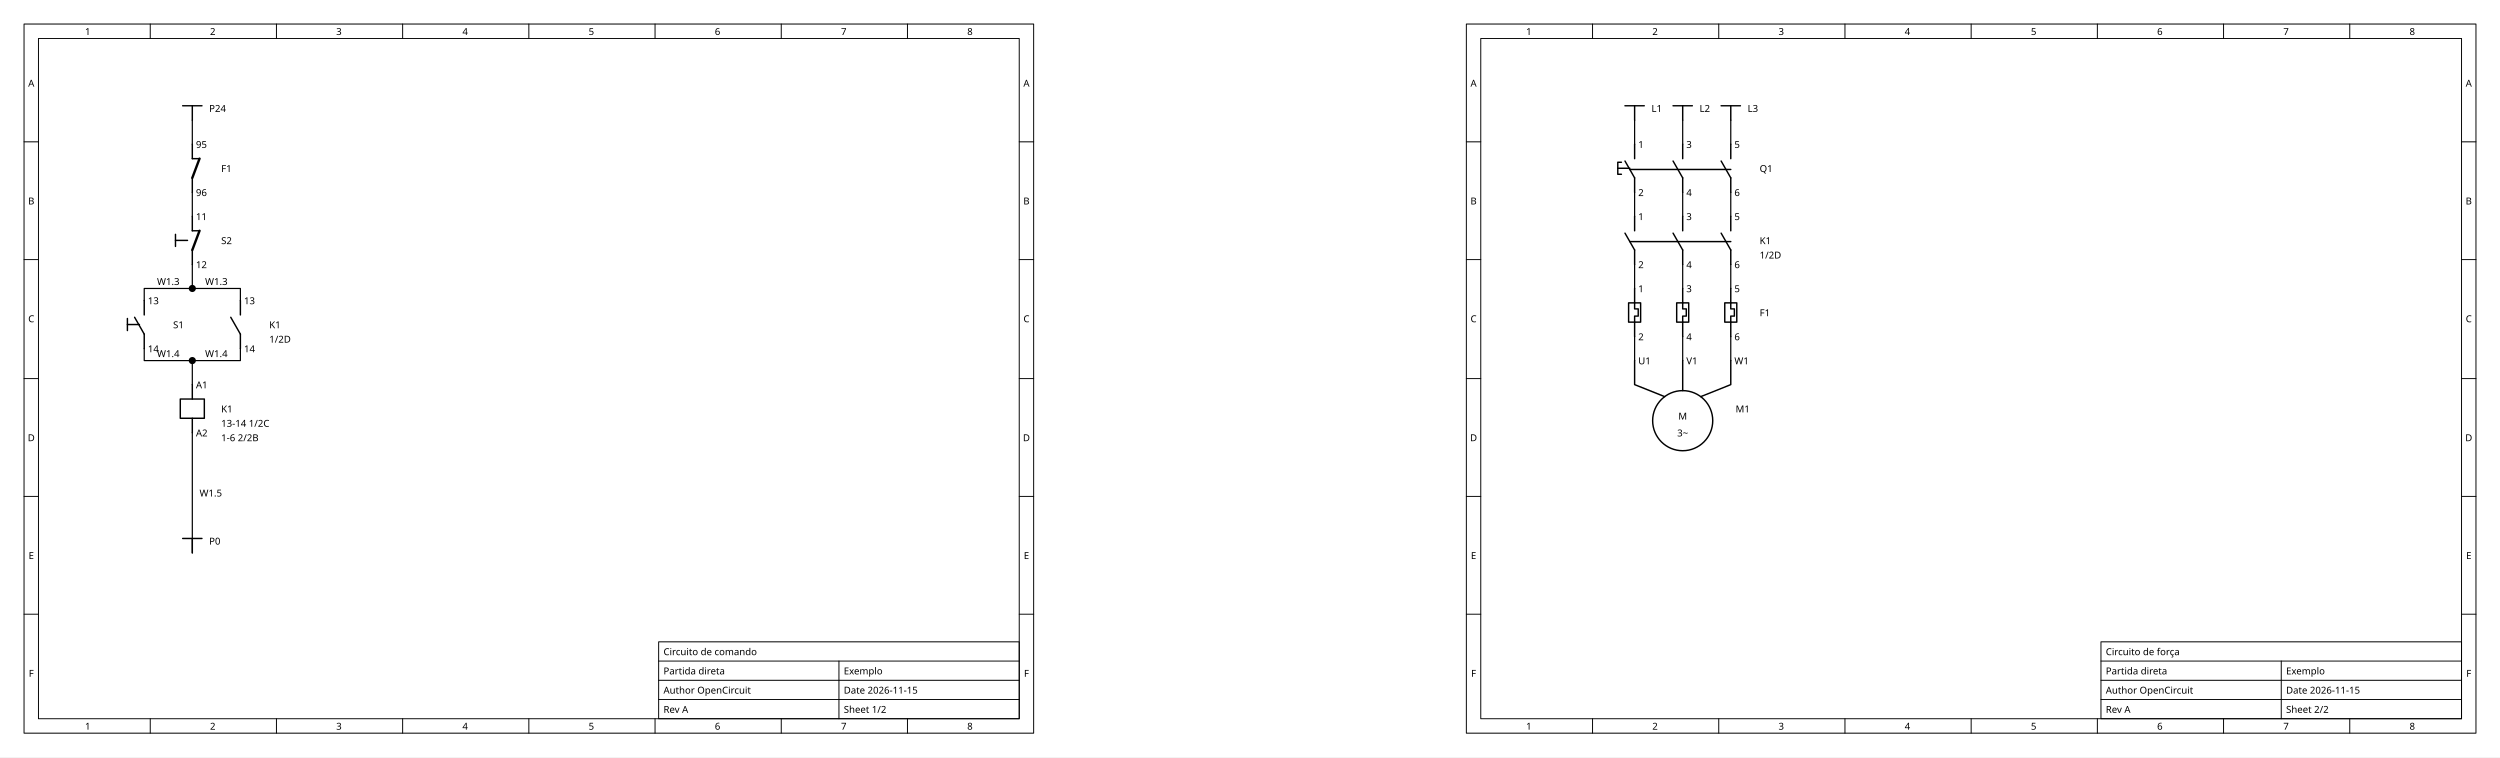
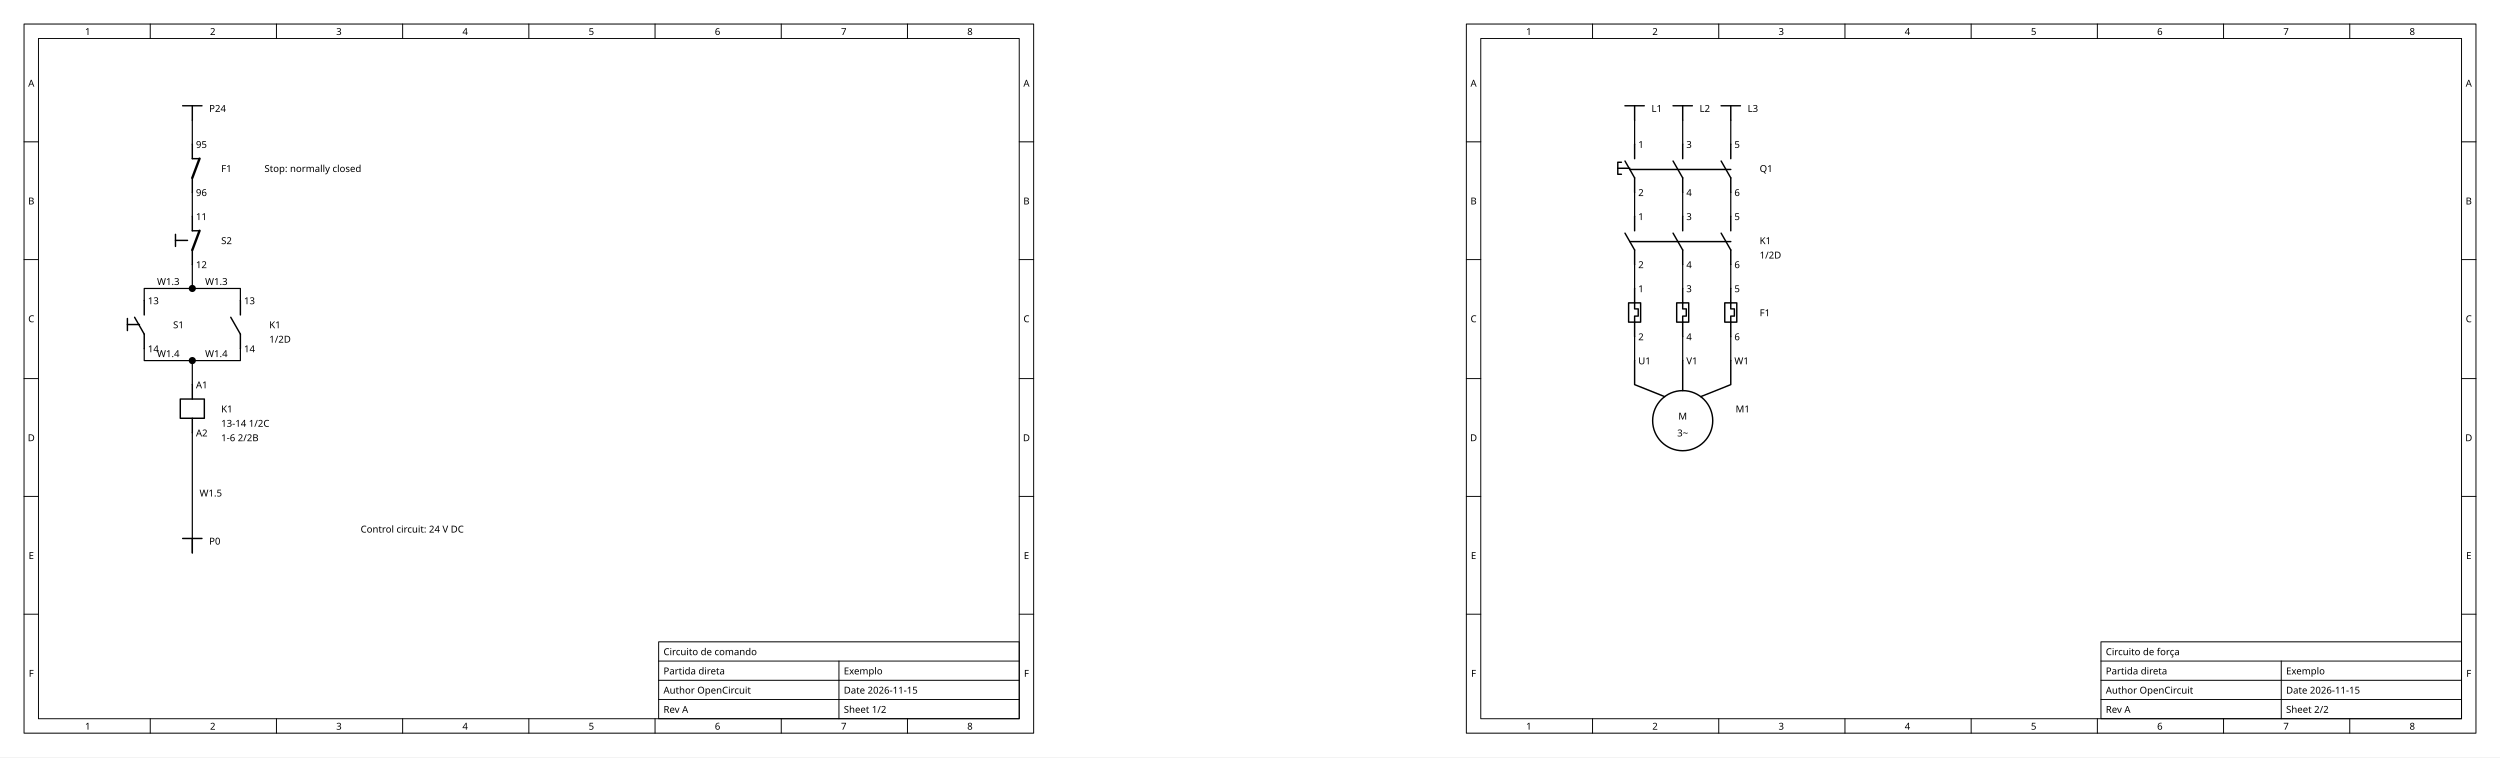
<svg xmlns="http://www.w3.org/2000/svg" version="1.1" viewBox="-160 -100 2080 630" width="2080" height="630" stroke-linecap="round" stroke-linejoin="round">
  <rect x="-160" y="-100" width="2080" height="630" fill="#ffffff" />
  <rect x="-140" y="-80" width="840" height="590" fill="none" stroke="#000000" stroke-width="0.8" />
  <rect x="-128" y="-68" width="816" height="566" fill="none" stroke="#000000" stroke-width="0.8" />
  <text x="-87" y="-74" text-anchor="middle" dominant-baseline="central" font-family="sans-serif" font-size="8" fill="#000000">1</text>
  <text x="-87" y="504" text-anchor="middle" dominant-baseline="central" font-family="sans-serif" font-size="8" fill="#000000">1</text>
  <line x1="-35" y1="-80" x2="-35" y2="-68" fill="none" stroke="#000000" stroke-width="0.8" />
  <line x1="-35" y1="498" x2="-35" y2="510" fill="none" stroke="#000000" stroke-width="0.8" />
  <text x="17" y="-74" text-anchor="middle" dominant-baseline="central" font-family="sans-serif" font-size="8" fill="#000000">2</text>
  <text x="17" y="504" text-anchor="middle" dominant-baseline="central" font-family="sans-serif" font-size="8" fill="#000000">2</text>
  <line x1="70" y1="-80" x2="70" y2="-68" fill="none" stroke="#000000" stroke-width="0.8" />
  <line x1="70" y1="498" x2="70" y2="510" fill="none" stroke="#000000" stroke-width="0.8" />
  <text x="122" y="-74" text-anchor="middle" dominant-baseline="central" font-family="sans-serif" font-size="8" fill="#000000">3</text>
  <text x="122" y="504" text-anchor="middle" dominant-baseline="central" font-family="sans-serif" font-size="8" fill="#000000">3</text>
  <line x1="175" y1="-80" x2="175" y2="-68" fill="none" stroke="#000000" stroke-width="0.8" />
  <line x1="175" y1="498" x2="175" y2="510" fill="none" stroke="#000000" stroke-width="0.8" />
  <text x="227" y="-74" text-anchor="middle" dominant-baseline="central" font-family="sans-serif" font-size="8" fill="#000000">4</text>
  <text x="227" y="504" text-anchor="middle" dominant-baseline="central" font-family="sans-serif" font-size="8" fill="#000000">4</text>
  <line x1="280" y1="-80" x2="280" y2="-68" fill="none" stroke="#000000" stroke-width="0.8" />
  <line x1="280" y1="498" x2="280" y2="510" fill="none" stroke="#000000" stroke-width="0.8" />
  <text x="332" y="-74" text-anchor="middle" dominant-baseline="central" font-family="sans-serif" font-size="8" fill="#000000">5</text>
  <text x="332" y="504" text-anchor="middle" dominant-baseline="central" font-family="sans-serif" font-size="8" fill="#000000">5</text>
  <line x1="385" y1="-80" x2="385" y2="-68" fill="none" stroke="#000000" stroke-width="0.8" />
  <line x1="385" y1="498" x2="385" y2="510" fill="none" stroke="#000000" stroke-width="0.8" />
  <text x="437" y="-74" text-anchor="middle" dominant-baseline="central" font-family="sans-serif" font-size="8" fill="#000000">6</text>
  <text x="437" y="504" text-anchor="middle" dominant-baseline="central" font-family="sans-serif" font-size="8" fill="#000000">6</text>
  <line x1="490" y1="-80" x2="490" y2="-68" fill="none" stroke="#000000" stroke-width="0.8" />
  <line x1="490" y1="498" x2="490" y2="510" fill="none" stroke="#000000" stroke-width="0.8" />
  <text x="542" y="-74" text-anchor="middle" dominant-baseline="central" font-family="sans-serif" font-size="8" fill="#000000">7</text>
  <text x="542" y="504" text-anchor="middle" dominant-baseline="central" font-family="sans-serif" font-size="8" fill="#000000">7</text>
  <line x1="595" y1="-80" x2="595" y2="-68" fill="none" stroke="#000000" stroke-width="0.8" />
  <line x1="595" y1="498" x2="595" y2="510" fill="none" stroke="#000000" stroke-width="0.8" />
  <text x="647" y="-74" text-anchor="middle" dominant-baseline="central" font-family="sans-serif" font-size="8" fill="#000000">8</text>
  <text x="647" y="504" text-anchor="middle" dominant-baseline="central" font-family="sans-serif" font-size="8" fill="#000000">8</text>
  <text x="-134" y="-31" text-anchor="middle" dominant-baseline="central" font-family="sans-serif" font-size="8" fill="#000000">A</text>
  <text x="694" y="-31" text-anchor="middle" dominant-baseline="central" font-family="sans-serif" font-size="8" fill="#000000">A</text>
  <line x1="-140" y1="18" x2="-128" y2="18" fill="none" stroke="#000000" stroke-width="0.8" />
  <line x1="688" y1="18" x2="700" y2="18" fill="none" stroke="#000000" stroke-width="0.8" />
  <text x="-134" y="67" text-anchor="middle" dominant-baseline="central" font-family="sans-serif" font-size="8" fill="#000000">B</text>
  <text x="694" y="67" text-anchor="middle" dominant-baseline="central" font-family="sans-serif" font-size="8" fill="#000000">B</text>
  <line x1="-140" y1="116" x2="-128" y2="116" fill="none" stroke="#000000" stroke-width="0.8" />
  <line x1="688" y1="116" x2="700" y2="116" fill="none" stroke="#000000" stroke-width="0.8" />
  <text x="-134" y="165" text-anchor="middle" dominant-baseline="central" font-family="sans-serif" font-size="8" fill="#000000">C</text>
  <text x="694" y="165" text-anchor="middle" dominant-baseline="central" font-family="sans-serif" font-size="8" fill="#000000">C</text>
  <line x1="-140" y1="215" x2="-128" y2="215" fill="none" stroke="#000000" stroke-width="0.8" />
  <line x1="688" y1="215" x2="700" y2="215" fill="none" stroke="#000000" stroke-width="0.8" />
  <text x="-134" y="264" text-anchor="middle" dominant-baseline="central" font-family="sans-serif" font-size="8" fill="#000000">D</text>
  <text x="694" y="264" text-anchor="middle" dominant-baseline="central" font-family="sans-serif" font-size="8" fill="#000000">D</text>
  <line x1="-140" y1="313" x2="-128" y2="313" fill="none" stroke="#000000" stroke-width="0.8" />
  <line x1="688" y1="313" x2="700" y2="313" fill="none" stroke="#000000" stroke-width="0.8" />
  <text x="-134" y="362" text-anchor="middle" dominant-baseline="central" font-family="sans-serif" font-size="8" fill="#000000">E</text>
  <text x="694" y="362" text-anchor="middle" dominant-baseline="central" font-family="sans-serif" font-size="8" fill="#000000">E</text>
  <line x1="-140" y1="411" x2="-128" y2="411" fill="none" stroke="#000000" stroke-width="0.8" />
  <line x1="688" y1="411" x2="700" y2="411" fill="none" stroke="#000000" stroke-width="0.8" />
  <text x="-134" y="460" text-anchor="middle" dominant-baseline="central" font-family="sans-serif" font-size="8" fill="#000000">F</text>
  <text x="694" y="460" text-anchor="middle" dominant-baseline="central" font-family="sans-serif" font-size="8" fill="#000000">F</text>
  <rect x="388" y="434" width="300" height="64" fill="none" stroke="#000000" stroke-width="0.8" />
  <line x1="388" y1="450" x2="688" y2="450" fill="none" stroke="#000000" stroke-width="0.8" />
  <line x1="388" y1="466" x2="688" y2="466" fill="none" stroke="#000000" stroke-width="0.8" />
  <line x1="388" y1="482" x2="688" y2="482" fill="none" stroke="#000000" stroke-width="0.8" />
  <line x1="538" y1="450" x2="538" y2="498" fill="none" stroke="#000000" stroke-width="0.8" />
  <text x="392" y="442" text-anchor="start" dominant-baseline="central" font-family="sans-serif" font-size="8" fill="#000000">Circuito de comando</text>
  <text x="392" y="458" text-anchor="start" dominant-baseline="central" font-family="sans-serif" font-size="8" fill="#000000">Partida direta</text>
  <text x="542" y="458" text-anchor="start" dominant-baseline="central" font-family="sans-serif" font-size="8" fill="#000000">Exemplo</text>
  <text x="392" y="474" text-anchor="start" dominant-baseline="central" font-family="sans-serif" font-size="8" fill="#000000">Author OpenCircuit</text>
  <text x="542" y="474" text-anchor="start" dominant-baseline="central" font-family="sans-serif" font-size="8" fill="#000000">Date 2026-11-15</text>
  <text x="392" y="490" text-anchor="start" dominant-baseline="central" font-family="sans-serif" font-size="8" fill="#000000">Rev A</text>
  <text x="542" y="490" text-anchor="start" dominant-baseline="central" font-family="sans-serif" font-size="8" fill="#000000">Sheet 1/2</text>
  <rect x="1060" y="-80" width="840" height="590" fill="none" stroke="#000000" stroke-width="0.8" />
  <rect x="1072" y="-68" width="816" height="566" fill="none" stroke="#000000" stroke-width="0.8" />
  <text x="1112" y="-74" text-anchor="middle" dominant-baseline="central" font-family="sans-serif" font-size="8" fill="#000000">1</text>
  <text x="1112" y="504" text-anchor="middle" dominant-baseline="central" font-family="sans-serif" font-size="8" fill="#000000">1</text>
  <line x1="1165" y1="-80" x2="1165" y2="-68" fill="none" stroke="#000000" stroke-width="0.8" />
  <line x1="1165" y1="498" x2="1165" y2="510" fill="none" stroke="#000000" stroke-width="0.8" />
  <text x="1217" y="-74" text-anchor="middle" dominant-baseline="central" font-family="sans-serif" font-size="8" fill="#000000">2</text>
  <text x="1217" y="504" text-anchor="middle" dominant-baseline="central" font-family="sans-serif" font-size="8" fill="#000000">2</text>
  <line x1="1270" y1="-80" x2="1270" y2="-68" fill="none" stroke="#000000" stroke-width="0.8" />
  <line x1="1270" y1="498" x2="1270" y2="510" fill="none" stroke="#000000" stroke-width="0.8" />
  <text x="1322" y="-74" text-anchor="middle" dominant-baseline="central" font-family="sans-serif" font-size="8" fill="#000000">3</text>
  <text x="1322" y="504" text-anchor="middle" dominant-baseline="central" font-family="sans-serif" font-size="8" fill="#000000">3</text>
  <line x1="1375" y1="-80" x2="1375" y2="-68" fill="none" stroke="#000000" stroke-width="0.8" />
  <line x1="1375" y1="498" x2="1375" y2="510" fill="none" stroke="#000000" stroke-width="0.8" />
  <text x="1427" y="-74" text-anchor="middle" dominant-baseline="central" font-family="sans-serif" font-size="8" fill="#000000">4</text>
  <text x="1427" y="504" text-anchor="middle" dominant-baseline="central" font-family="sans-serif" font-size="8" fill="#000000">4</text>
  <line x1="1480" y1="-80" x2="1480" y2="-68" fill="none" stroke="#000000" stroke-width="0.8" />
  <line x1="1480" y1="498" x2="1480" y2="510" fill="none" stroke="#000000" stroke-width="0.8" />
  <text x="1532" y="-74" text-anchor="middle" dominant-baseline="central" font-family="sans-serif" font-size="8" fill="#000000">5</text>
  <text x="1532" y="504" text-anchor="middle" dominant-baseline="central" font-family="sans-serif" font-size="8" fill="#000000">5</text>
  <line x1="1585" y1="-80" x2="1585" y2="-68" fill="none" stroke="#000000" stroke-width="0.8" />
  <line x1="1585" y1="498" x2="1585" y2="510" fill="none" stroke="#000000" stroke-width="0.8" />
  <text x="1637" y="-74" text-anchor="middle" dominant-baseline="central" font-family="sans-serif" font-size="8" fill="#000000">6</text>
  <text x="1637" y="504" text-anchor="middle" dominant-baseline="central" font-family="sans-serif" font-size="8" fill="#000000">6</text>
  <line x1="1690" y1="-80" x2="1690" y2="-68" fill="none" stroke="#000000" stroke-width="0.8" />
  <line x1="1690" y1="498" x2="1690" y2="510" fill="none" stroke="#000000" stroke-width="0.8" />
  <text x="1742" y="-74" text-anchor="middle" dominant-baseline="central" font-family="sans-serif" font-size="8" fill="#000000">7</text>
  <text x="1742" y="504" text-anchor="middle" dominant-baseline="central" font-family="sans-serif" font-size="8" fill="#000000">7</text>
  <line x1="1795" y1="-80" x2="1795" y2="-68" fill="none" stroke="#000000" stroke-width="0.8" />
  <line x1="1795" y1="498" x2="1795" y2="510" fill="none" stroke="#000000" stroke-width="0.8" />
  <text x="1847" y="-74" text-anchor="middle" dominant-baseline="central" font-family="sans-serif" font-size="8" fill="#000000">8</text>
  <text x="1847" y="504" text-anchor="middle" dominant-baseline="central" font-family="sans-serif" font-size="8" fill="#000000">8</text>
  <text x="1066" y="-31" text-anchor="middle" dominant-baseline="central" font-family="sans-serif" font-size="8" fill="#000000">A</text>
  <text x="1894" y="-31" text-anchor="middle" dominant-baseline="central" font-family="sans-serif" font-size="8" fill="#000000">A</text>
  <line x1="1060" y1="18" x2="1072" y2="18" fill="none" stroke="#000000" stroke-width="0.8" />
  <line x1="1888" y1="18" x2="1900" y2="18" fill="none" stroke="#000000" stroke-width="0.8" />
  <text x="1066" y="67" text-anchor="middle" dominant-baseline="central" font-family="sans-serif" font-size="8" fill="#000000">B</text>
  <text x="1894" y="67" text-anchor="middle" dominant-baseline="central" font-family="sans-serif" font-size="8" fill="#000000">B</text>
  <line x1="1060" y1="116" x2="1072" y2="116" fill="none" stroke="#000000" stroke-width="0.8" />
  <line x1="1888" y1="116" x2="1900" y2="116" fill="none" stroke="#000000" stroke-width="0.8" />
  <text x="1066" y="165" text-anchor="middle" dominant-baseline="central" font-family="sans-serif" font-size="8" fill="#000000">C</text>
  <text x="1894" y="165" text-anchor="middle" dominant-baseline="central" font-family="sans-serif" font-size="8" fill="#000000">C</text>
  <line x1="1060" y1="215" x2="1072" y2="215" fill="none" stroke="#000000" stroke-width="0.8" />
  <line x1="1888" y1="215" x2="1900" y2="215" fill="none" stroke="#000000" stroke-width="0.8" />
  <text x="1066" y="264" text-anchor="middle" dominant-baseline="central" font-family="sans-serif" font-size="8" fill="#000000">D</text>
  <text x="1894" y="264" text-anchor="middle" dominant-baseline="central" font-family="sans-serif" font-size="8" fill="#000000">D</text>
  <line x1="1060" y1="313" x2="1072" y2="313" fill="none" stroke="#000000" stroke-width="0.8" />
  <line x1="1888" y1="313" x2="1900" y2="313" fill="none" stroke="#000000" stroke-width="0.8" />
  <text x="1066" y="362" text-anchor="middle" dominant-baseline="central" font-family="sans-serif" font-size="8" fill="#000000">E</text>
  <text x="1894" y="362" text-anchor="middle" dominant-baseline="central" font-family="sans-serif" font-size="8" fill="#000000">E</text>
  <line x1="1060" y1="411" x2="1072" y2="411" fill="none" stroke="#000000" stroke-width="0.8" />
  <line x1="1888" y1="411" x2="1900" y2="411" fill="none" stroke="#000000" stroke-width="0.8" />
  <text x="1066" y="460" text-anchor="middle" dominant-baseline="central" font-family="sans-serif" font-size="8" fill="#000000">F</text>
  <text x="1894" y="460" text-anchor="middle" dominant-baseline="central" font-family="sans-serif" font-size="8" fill="#000000">F</text>
  <rect x="1588" y="434" width="300" height="64" fill="none" stroke="#000000" stroke-width="0.8" />
  <line x1="1588" y1="450" x2="1888" y2="450" fill="none" stroke="#000000" stroke-width="0.8" />
  <line x1="1588" y1="466" x2="1888" y2="466" fill="none" stroke="#000000" stroke-width="0.8" />
  <line x1="1588" y1="482" x2="1888" y2="482" fill="none" stroke="#000000" stroke-width="0.8" />
  <line x1="1738" y1="450" x2="1738" y2="498" fill="none" stroke="#000000" stroke-width="0.8" />
  <text x="1592" y="442" text-anchor="start" dominant-baseline="central" font-family="sans-serif" font-size="8" fill="#000000">Circuito de força</text>
  <text x="1592" y="458" text-anchor="start" dominant-baseline="central" font-family="sans-serif" font-size="8" fill="#000000">Partida direta</text>
  <text x="1742" y="458" text-anchor="start" dominant-baseline="central" font-family="sans-serif" font-size="8" fill="#000000">Exemplo</text>
  <text x="1592" y="474" text-anchor="start" dominant-baseline="central" font-family="sans-serif" font-size="8" fill="#000000">Author OpenCircuit</text>
  <text x="1742" y="474" text-anchor="start" dominant-baseline="central" font-family="sans-serif" font-size="8" fill="#000000">Date 2026-11-15</text>
  <text x="1592" y="490" text-anchor="start" dominant-baseline="central" font-family="sans-serif" font-size="8" fill="#000000">Rev A</text>
  <text x="1742" y="490" text-anchor="start" dominant-baseline="central" font-family="sans-serif" font-size="8" fill="#000000">Sheet 2/2</text>
  <polyline points="0,0 0,20" fill="none" stroke="#000000" stroke-width="1" />
  <polyline points="0,60 0,80" fill="none" stroke="#000000" stroke-width="1" />
  <polyline points="0,120 0,140" fill="none" stroke="#000000" stroke-width="1" />
  <polyline points="0,140 -40,140 -40,150" fill="none" stroke="#000000" stroke-width="1" />
  <polyline points="0,140 40,140 40,150" fill="none" stroke="#000000" stroke-width="1" />
  <polyline points="-40,190 -40,200 0,200" fill="none" stroke="#000000" stroke-width="1" />
  <polyline points="40,190 40,200 0,200" fill="none" stroke="#000000" stroke-width="1" />
  <polyline points="0,200 0,220" fill="none" stroke="#000000" stroke-width="1" />
  <polyline points="0,260 0,360" fill="none" stroke="#000000" stroke-width="1" />
  <polyline points="1200,0 1200,20" fill="none" stroke="#000000" stroke-width="1" />
  <polyline points="1200,60 1200,80" fill="none" stroke="#000000" stroke-width="1" />
  <polyline points="1200,120 1200,140" fill="none" stroke="#000000" stroke-width="1" />
  <polyline points="1200,180 1200,200" fill="none" stroke="#000000" stroke-width="1" />
  <polyline points="1240,0 1240,20" fill="none" stroke="#000000" stroke-width="1" />
  <polyline points="1240,60 1240,80" fill="none" stroke="#000000" stroke-width="1" />
  <polyline points="1240,120 1240,140" fill="none" stroke="#000000" stroke-width="1" />
  <polyline points="1240,180 1240,200" fill="none" stroke="#000000" stroke-width="1" />
  <polyline points="1280,0 1280,20" fill="none" stroke="#000000" stroke-width="1" />
  <polyline points="1280,60 1280,80" fill="none" stroke="#000000" stroke-width="1" />
  <polyline points="1280,120 1280,140" fill="none" stroke="#000000" stroke-width="1" />
  <polyline points="1280,180 1280,200" fill="none" stroke="#000000" stroke-width="1" />
  <circle cx="0" cy="140" r="3" fill="#000000" />
  <circle cx="0" cy="200" r="3" fill="#000000" />
  <line x1="-8" y1="-12" x2="8" y2="-12" fill="none" stroke="#000000" stroke-width="1.2" />
  <line x1="0" y1="-12" x2="0" y2="0" fill="none" stroke="#000000" stroke-width="1.2" />
  <line x1="-8" y1="348" x2="8" y2="348" fill="none" stroke="#000000" stroke-width="1.2" />
  <line x1="0" y1="348" x2="0" y2="360" fill="none" stroke="#000000" stroke-width="1.2" />
  <line x1="1192" y1="-12" x2="1208" y2="-12" fill="none" stroke="#000000" stroke-width="1.2" />
  <line x1="1200" y1="-12" x2="1200" y2="0" fill="none" stroke="#000000" stroke-width="1.2" />
  <line x1="1232" y1="-12" x2="1248" y2="-12" fill="none" stroke="#000000" stroke-width="1.2" />
  <line x1="1240" y1="-12" x2="1240" y2="0" fill="none" stroke="#000000" stroke-width="1.2" />
  <line x1="1272" y1="-12" x2="1288" y2="-12" fill="none" stroke="#000000" stroke-width="1.2" />
  <line x1="1280" y1="-12" x2="1280" y2="0" fill="none" stroke="#000000" stroke-width="1.2" />
  <line x1="1200" y1="20" x2="1200" y2="32" fill="none" stroke="#000000" stroke-width="1.2" />
  <line x1="1200" y1="48" x2="1200" y2="60" fill="none" stroke="#000000" stroke-width="1.2" />
  <line x1="1200" y1="48" x2="1192" y2="34" fill="none" stroke="#000000" stroke-width="1.2" />
  <line x1="1240" y1="20" x2="1240" y2="32" fill="none" stroke="#000000" stroke-width="1.2" />
  <line x1="1240" y1="48" x2="1240" y2="60" fill="none" stroke="#000000" stroke-width="1.2" />
  <line x1="1240" y1="48" x2="1232" y2="34" fill="none" stroke="#000000" stroke-width="1.2" />
  <line x1="1280" y1="20" x2="1280" y2="32" fill="none" stroke="#000000" stroke-width="1.2" />
  <line x1="1280" y1="48" x2="1280" y2="60" fill="none" stroke="#000000" stroke-width="1.2" />
  <line x1="1280" y1="48" x2="1272" y2="34" fill="none" stroke="#000000" stroke-width="1.2" />
  <line x1="1196" y1="41" x2="1280" y2="41" fill="none" stroke="#000000" stroke-width="1.2" />
  <line x1="1196" y1="40" x2="1186" y2="40" fill="none" stroke="#000000" stroke-width="1.2" />
  <polyline points="1189,35 1186,35 1186,45 1189,45" fill="none" stroke="#000000" stroke-width="1.2" />
  <line x1="1200" y1="140" x2="1200" y2="152" fill="none" stroke="#000000" stroke-width="1.2" />
  <line x1="1200" y1="168" x2="1200" y2="180" fill="none" stroke="#000000" stroke-width="1.2" />
  <rect x="1195" y="152" width="10" height="16" fill="none" stroke="#000000" stroke-width="1.2" />
  <polyline points="1200,152 1200,157 1203,157 1203,163 1200,163 1200,168" fill="none" stroke="#000000" stroke-width="1.2" />
  <line x1="1240" y1="140" x2="1240" y2="152" fill="none" stroke="#000000" stroke-width="1.2" />
  <line x1="1240" y1="168" x2="1240" y2="180" fill="none" stroke="#000000" stroke-width="1.2" />
  <rect x="1235" y="152" width="10" height="16" fill="none" stroke="#000000" stroke-width="1.2" />
  <polyline points="1240,152 1240,157 1243,157 1243,163 1240,163 1240,168" fill="none" stroke="#000000" stroke-width="1.2" />
  <line x1="1280" y1="140" x2="1280" y2="152" fill="none" stroke="#000000" stroke-width="1.2" />
  <line x1="1280" y1="168" x2="1280" y2="180" fill="none" stroke="#000000" stroke-width="1.2" />
  <rect x="1275" y="152" width="10" height="16" fill="none" stroke="#000000" stroke-width="1.2" />
  <polyline points="1280,152 1280,157 1283,157 1283,163 1280,163 1280,168" fill="none" stroke="#000000" stroke-width="1.2" />
  <line x1="0" y1="20" x2="0" y2="32" fill="none" stroke="#000000" stroke-width="1.2" />
  <line x1="0" y1="48" x2="0" y2="60" fill="none" stroke="#000000" stroke-width="1.2" />
  <line x1="0" y1="32" x2="6" y2="32" fill="none" stroke="#000000" stroke-width="1.2" />
  <line x1="0" y1="48" x2="6" y2="32" fill="none" stroke="#000000" stroke-width="2" />
  <line x1="0" y1="80" x2="0" y2="92" fill="none" stroke="#000000" stroke-width="1.2" />
  <line x1="0" y1="108" x2="0" y2="120" fill="none" stroke="#000000" stroke-width="1.2" />
  <line x1="0" y1="92" x2="6" y2="92" fill="none" stroke="#000000" stroke-width="1.2" />
  <line x1="0" y1="108" x2="6" y2="92" fill="none" stroke="#000000" stroke-width="2" />
  <line x1="-4" y1="100" x2="-14" y2="100" fill="none" stroke="#000000" stroke-width="1.2" />
  <line x1="-14" y1="95" x2="-14" y2="105" fill="none" stroke="#000000" stroke-width="1.2" />
  <line x1="-40" y1="150" x2="-40" y2="162" fill="none" stroke="#000000" stroke-width="1.2" />
  <line x1="-40" y1="178" x2="-40" y2="190" fill="none" stroke="#000000" stroke-width="1.2" />
  <line x1="-40" y1="178" x2="-48" y2="164" fill="none" stroke="#000000" stroke-width="1.2" />
  <line x1="-44" y1="170" x2="-54" y2="170" fill="none" stroke="#000000" stroke-width="1.2" />
  <line x1="-54" y1="165" x2="-54" y2="175" fill="none" stroke="#000000" stroke-width="1.2" />
  <line x1="0" y1="220" x2="0" y2="232" fill="none" stroke="#000000" stroke-width="1.2" />
  <line x1="0" y1="248" x2="0" y2="260" fill="none" stroke="#000000" stroke-width="1.2" />
  <rect x="-10" y="232" width="20" height="16" fill="none" stroke="#000000" stroke-width="1.2" />
  <line x1="1200" y1="80" x2="1200" y2="92" fill="none" stroke="#000000" stroke-width="1.2" />
  <line x1="1200" y1="108" x2="1200" y2="120" fill="none" stroke="#000000" stroke-width="1.2" />
  <line x1="1200" y1="108" x2="1192" y2="94" fill="none" stroke="#000000" stroke-width="1.2" />
  <line x1="1240" y1="80" x2="1240" y2="92" fill="none" stroke="#000000" stroke-width="1.2" />
  <line x1="1240" y1="108" x2="1240" y2="120" fill="none" stroke="#000000" stroke-width="1.2" />
  <line x1="1240" y1="108" x2="1232" y2="94" fill="none" stroke="#000000" stroke-width="1.2" />
  <line x1="1280" y1="80" x2="1280" y2="92" fill="none" stroke="#000000" stroke-width="1.2" />
  <line x1="1280" y1="108" x2="1280" y2="120" fill="none" stroke="#000000" stroke-width="1.2" />
  <line x1="1280" y1="108" x2="1272" y2="94" fill="none" stroke="#000000" stroke-width="1.2" />
  <line x1="1196" y1="101" x2="1280" y2="101" fill="none" stroke="#000000" stroke-width="1.2" />
  <line x1="40" y1="150" x2="40" y2="162" fill="none" stroke="#000000" stroke-width="1.2" />
  <line x1="40" y1="178" x2="40" y2="190" fill="none" stroke="#000000" stroke-width="1.2" />
  <line x1="40" y1="178" x2="32" y2="164" fill="none" stroke="#000000" stroke-width="1.2" />
  <polyline points="1200,200 1200,220 1225,230" fill="none" stroke="#000000" stroke-width="1.2" />
  <line x1="1240" y1="200" x2="1240" y2="225" fill="none" stroke="#000000" stroke-width="1.2" />
  <polyline points="1280,200 1280,220 1255,230" fill="none" stroke="#000000" stroke-width="1.2" />
  <circle cx="1240" cy="250" r="25" fill="none" stroke="#000000" stroke-width="1.2" />
  <text x="1240" y="246" text-anchor="middle" dominant-baseline="central" font-family="sans-serif" font-size="8" fill="#000000">M</text>
  <text x="1240" y="260" text-anchor="middle" dominant-baseline="central" font-family="sans-serif" font-size="8" fill="#000000">3~</text>
  <text x="14" y="-10" text-anchor="start" dominant-baseline="central" font-family="sans-serif" font-size="8" fill="#000000">P24</text>
  <text x="14" y="350" text-anchor="start" dominant-baseline="central" font-family="sans-serif" font-size="8" fill="#000000">P0</text>
  <text x="1214" y="-10" text-anchor="start" dominant-baseline="central" font-family="sans-serif" font-size="8" fill="#000000">L1</text>
  <text x="1254" y="-10" text-anchor="start" dominant-baseline="central" font-family="sans-serif" font-size="8" fill="#000000">L2</text>
  <text x="1294" y="-10" text-anchor="start" dominant-baseline="central" font-family="sans-serif" font-size="8" fill="#000000">L3</text>
  <text x="1304" y="40" text-anchor="start" dominant-baseline="central" font-family="sans-serif" font-size="8" fill="#000000">Q1</text>
  <text x="1203" y="20" text-anchor="start" dominant-baseline="central" font-family="sans-serif" font-size="8" fill="#000000">1</text>
  <text x="1203" y="60" text-anchor="start" dominant-baseline="central" font-family="sans-serif" font-size="8" fill="#000000">2</text>
  <text x="1243" y="20" text-anchor="start" dominant-baseline="central" font-family="sans-serif" font-size="8" fill="#000000">3</text>
  <text x="1243" y="60" text-anchor="start" dominant-baseline="central" font-family="sans-serif" font-size="8" fill="#000000">4</text>
  <text x="1283" y="20" text-anchor="start" dominant-baseline="central" font-family="sans-serif" font-size="8" fill="#000000">5</text>
  <text x="1283" y="60" text-anchor="start" dominant-baseline="central" font-family="sans-serif" font-size="8" fill="#000000">6</text>
  <text x="1304" y="160" text-anchor="start" dominant-baseline="central" font-family="sans-serif" font-size="8" fill="#000000">F1</text>
  <text x="1203" y="140" text-anchor="start" dominant-baseline="central" font-family="sans-serif" font-size="8" fill="#000000">1</text>
  <text x="1203" y="180" text-anchor="start" dominant-baseline="central" font-family="sans-serif" font-size="8" fill="#000000">2</text>
  <text x="1243" y="140" text-anchor="start" dominant-baseline="central" font-family="sans-serif" font-size="8" fill="#000000">3</text>
  <text x="1243" y="180" text-anchor="start" dominant-baseline="central" font-family="sans-serif" font-size="8" fill="#000000">4</text>
  <text x="1283" y="140" text-anchor="start" dominant-baseline="central" font-family="sans-serif" font-size="8" fill="#000000">5</text>
  <text x="1283" y="180" text-anchor="start" dominant-baseline="central" font-family="sans-serif" font-size="8" fill="#000000">6</text>
  <text x="24" y="40" text-anchor="start" dominant-baseline="central" font-family="sans-serif" font-size="8" fill="#000000">F1</text>
  <text x="3" y="20" text-anchor="start" dominant-baseline="central" font-family="sans-serif" font-size="8" fill="#000000">95</text>
  <text x="3" y="60" text-anchor="start" dominant-baseline="central" font-family="sans-serif" font-size="8" fill="#000000">96</text>
  <text x="24" y="100" text-anchor="start" dominant-baseline="central" font-family="sans-serif" font-size="8" fill="#000000">S2</text>
  <text x="3" y="80" text-anchor="start" dominant-baseline="central" font-family="sans-serif" font-size="8" fill="#000000">11</text>
  <text x="3" y="120" text-anchor="start" dominant-baseline="central" font-family="sans-serif" font-size="8" fill="#000000">12</text>
  <text x="-16" y="170" text-anchor="start" dominant-baseline="central" font-family="sans-serif" font-size="8" fill="#000000">S1</text>
  <text x="-37" y="150" text-anchor="start" dominant-baseline="central" font-family="sans-serif" font-size="8" fill="#000000">13</text>
  <text x="-37" y="190" text-anchor="start" dominant-baseline="central" font-family="sans-serif" font-size="8" fill="#000000">14</text>
  <text x="24" y="240" text-anchor="start" dominant-baseline="central" font-family="sans-serif" font-size="8" fill="#000000">K1</text>
  <text x="3" y="220" text-anchor="start" dominant-baseline="central" font-family="sans-serif" font-size="8" fill="#000000">A1</text>
  <text x="3" y="260" text-anchor="start" dominant-baseline="central" font-family="sans-serif" font-size="8" fill="#000000">A2</text>
  <text x="24" y="252" text-anchor="start" dominant-baseline="central" font-family="sans-serif" font-size="8" fill="#000000">13-14 1/2C</text>
  <text x="24" y="264" text-anchor="start" dominant-baseline="central" font-family="sans-serif" font-size="8" fill="#000000">1-6 2/2B</text>
  <text x="1304" y="100" text-anchor="start" dominant-baseline="central" font-family="sans-serif" font-size="8" fill="#000000">K1</text>
  <text x="1203" y="80" text-anchor="start" dominant-baseline="central" font-family="sans-serif" font-size="8" fill="#000000">1</text>
  <text x="1203" y="120" text-anchor="start" dominant-baseline="central" font-family="sans-serif" font-size="8" fill="#000000">2</text>
  <text x="1243" y="80" text-anchor="start" dominant-baseline="central" font-family="sans-serif" font-size="8" fill="#000000">3</text>
  <text x="1243" y="120" text-anchor="start" dominant-baseline="central" font-family="sans-serif" font-size="8" fill="#000000">4</text>
  <text x="1283" y="80" text-anchor="start" dominant-baseline="central" font-family="sans-serif" font-size="8" fill="#000000">5</text>
  <text x="1283" y="120" text-anchor="start" dominant-baseline="central" font-family="sans-serif" font-size="8" fill="#000000">6</text>
  <text x="1304" y="112" text-anchor="start" dominant-baseline="central" font-family="sans-serif" font-size="8" fill="#000000">1/2D</text>
  <text x="64" y="170" text-anchor="start" dominant-baseline="central" font-family="sans-serif" font-size="8" fill="#000000">K1</text>
  <text x="43" y="150" text-anchor="start" dominant-baseline="central" font-family="sans-serif" font-size="8" fill="#000000">13</text>
  <text x="43" y="190" text-anchor="start" dominant-baseline="central" font-family="sans-serif" font-size="8" fill="#000000">14</text>
  <text x="64" y="182" text-anchor="start" dominant-baseline="central" font-family="sans-serif" font-size="8" fill="#000000">1/2D</text>
  <text x="1284" y="240" text-anchor="start" dominant-baseline="central" font-family="sans-serif" font-size="8" fill="#000000">M1</text>
  <text x="1203" y="200" text-anchor="start" dominant-baseline="central" font-family="sans-serif" font-size="8" fill="#000000">U1</text>
  <text x="1243" y="200" text-anchor="start" dominant-baseline="central" font-family="sans-serif" font-size="8" fill="#000000">V1</text>
  <text x="1283" y="200" text-anchor="start" dominant-baseline="central" font-family="sans-serif" font-size="8" fill="#000000">W1</text>
  <text x="-20" y="134" text-anchor="middle" dominant-baseline="central" font-family="sans-serif" font-size="8" fill="#000000">W1.3</text>
  <text x="20" y="134" text-anchor="middle" dominant-baseline="central" font-family="sans-serif" font-size="8" fill="#000000">W1.3</text>
  <text x="-20" y="194" text-anchor="middle" dominant-baseline="central" font-family="sans-serif" font-size="8" fill="#000000">W1.4</text>
  <text x="20" y="194" text-anchor="middle" dominant-baseline="central" font-family="sans-serif" font-size="8" fill="#000000">W1.4</text>
  <text x="6" y="310" text-anchor="start" dominant-baseline="central" font-family="sans-serif" font-size="8" fill="#000000">W1.5</text>
+   <text x="60" y="40" text-anchor="start" dominant-baseline="central" font-family="sans-serif" font-size="8" fill="#000000">Stop: normally closed</text>
+   <text x="140" y="340" text-anchor="start" dominant-baseline="central" font-family="sans-serif" font-size="8" fill="#000000">Control circuit: 24 V DC</text>
</svg>
